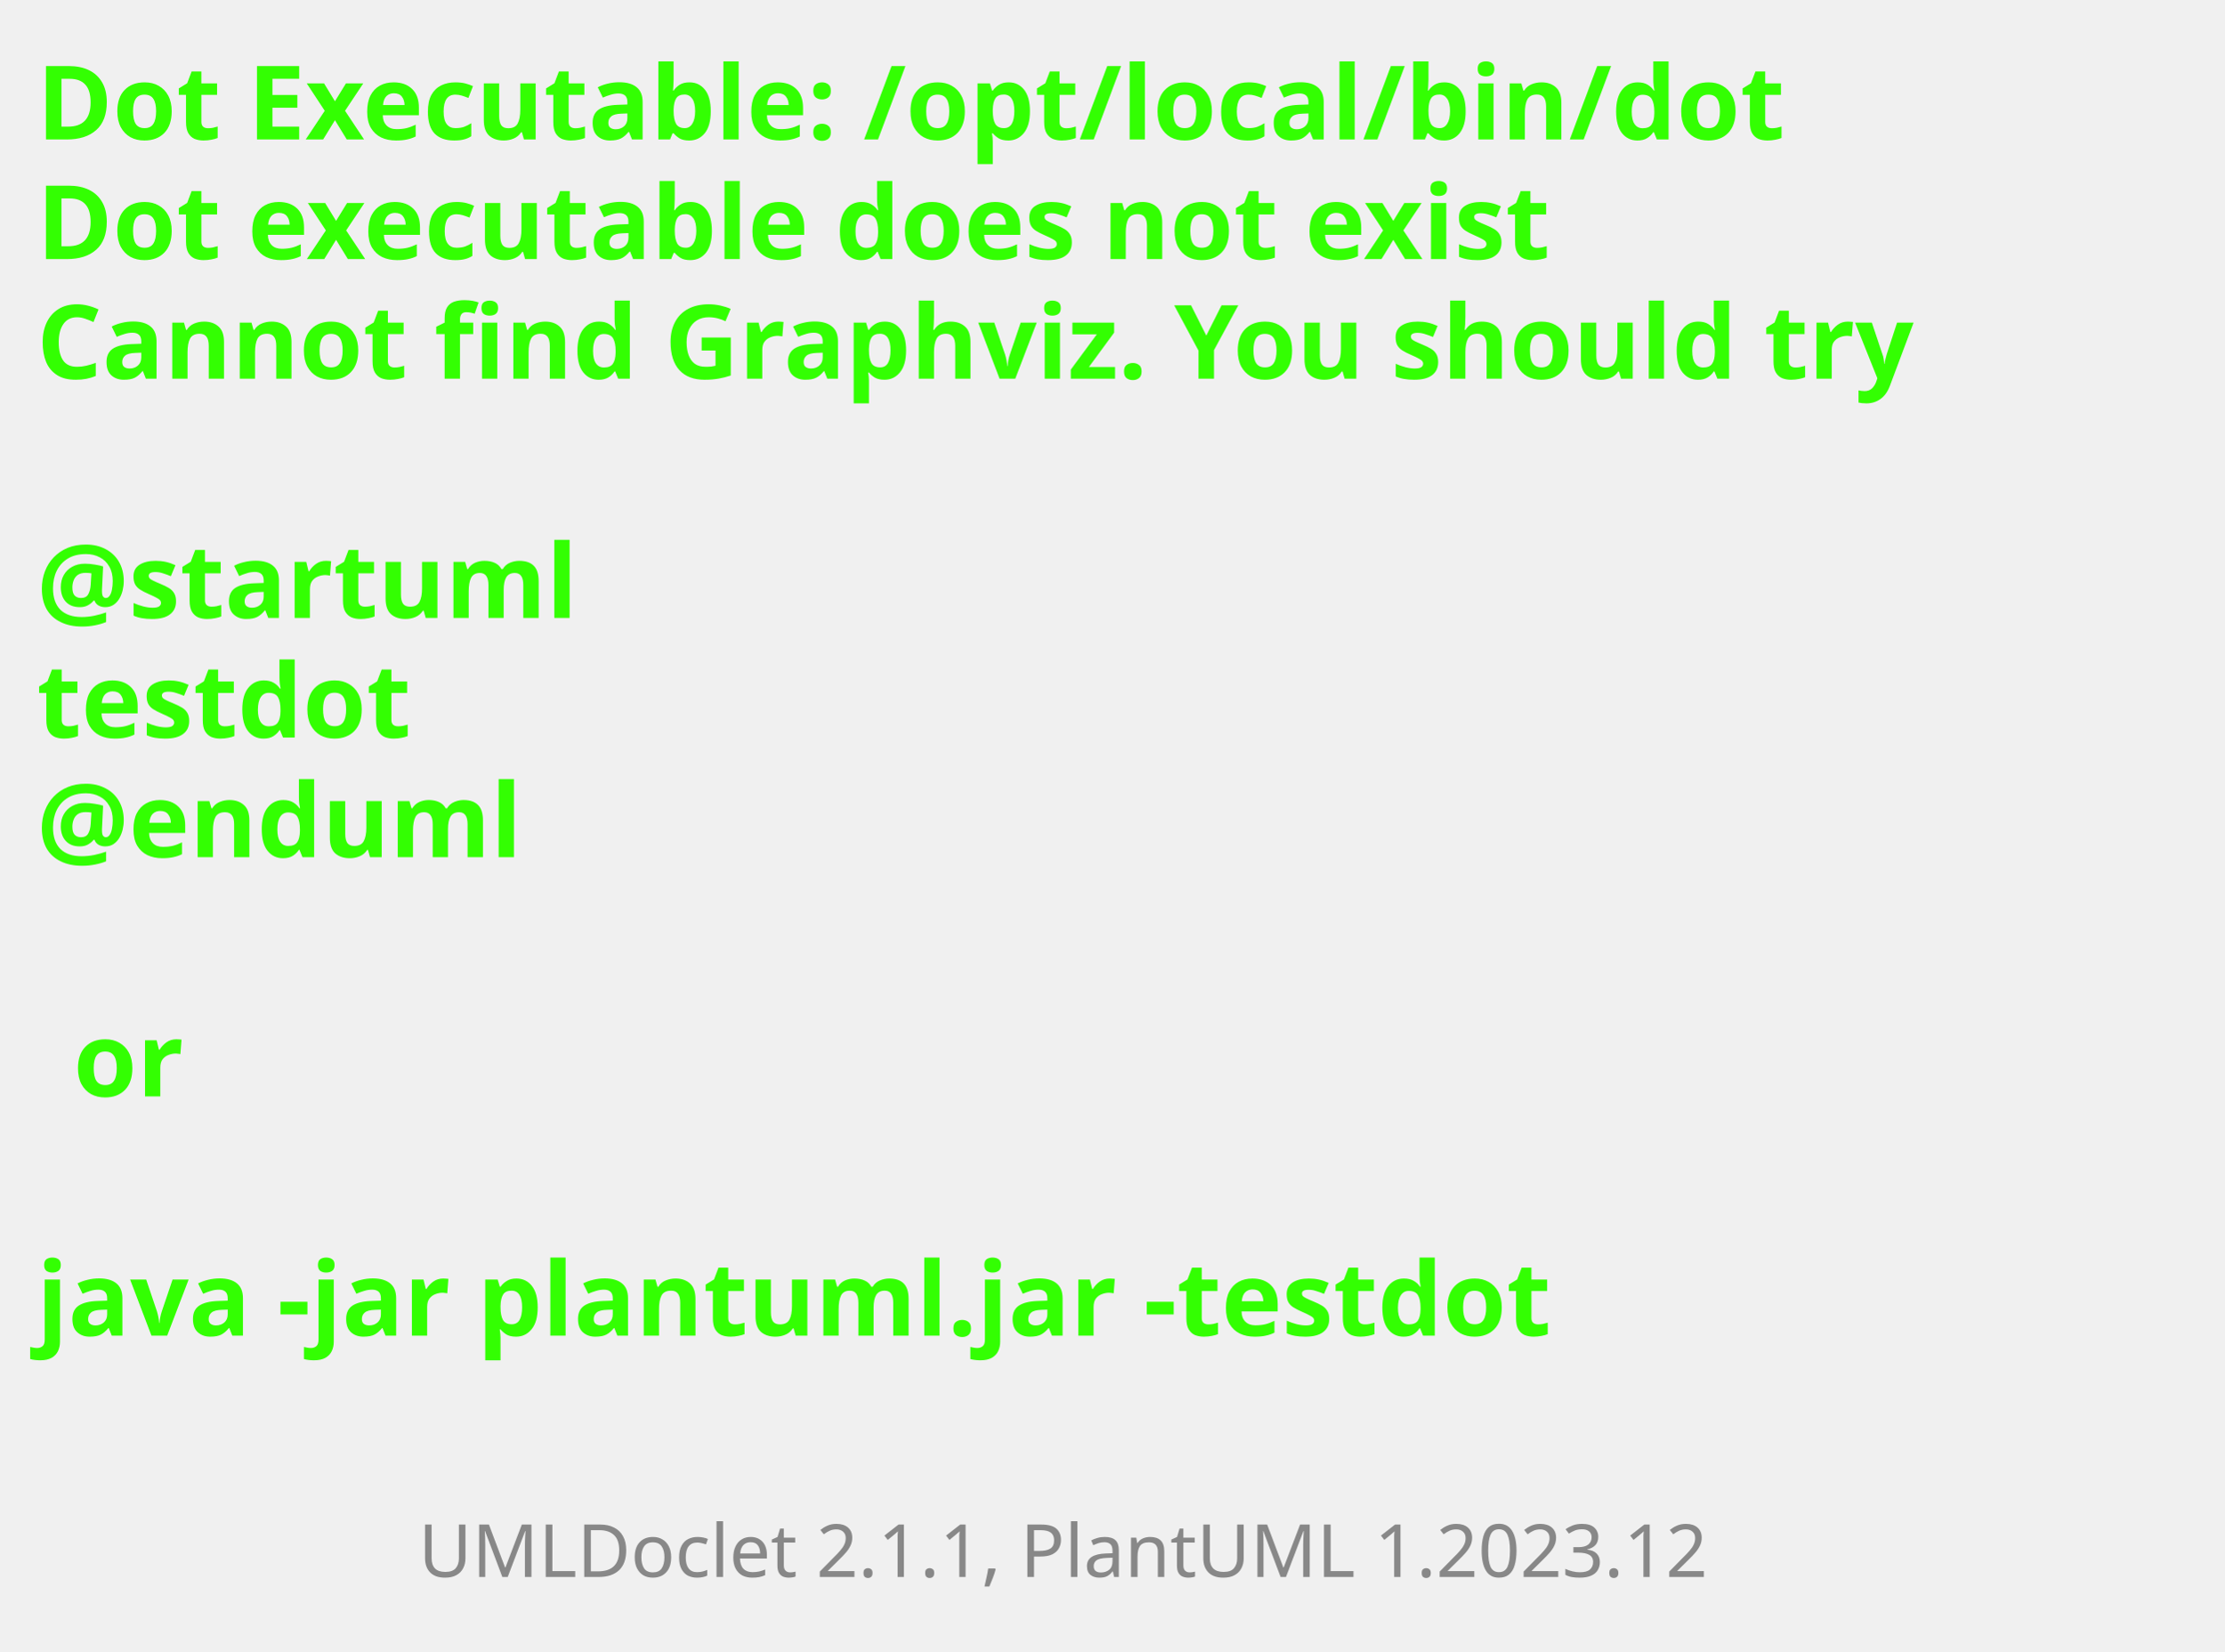
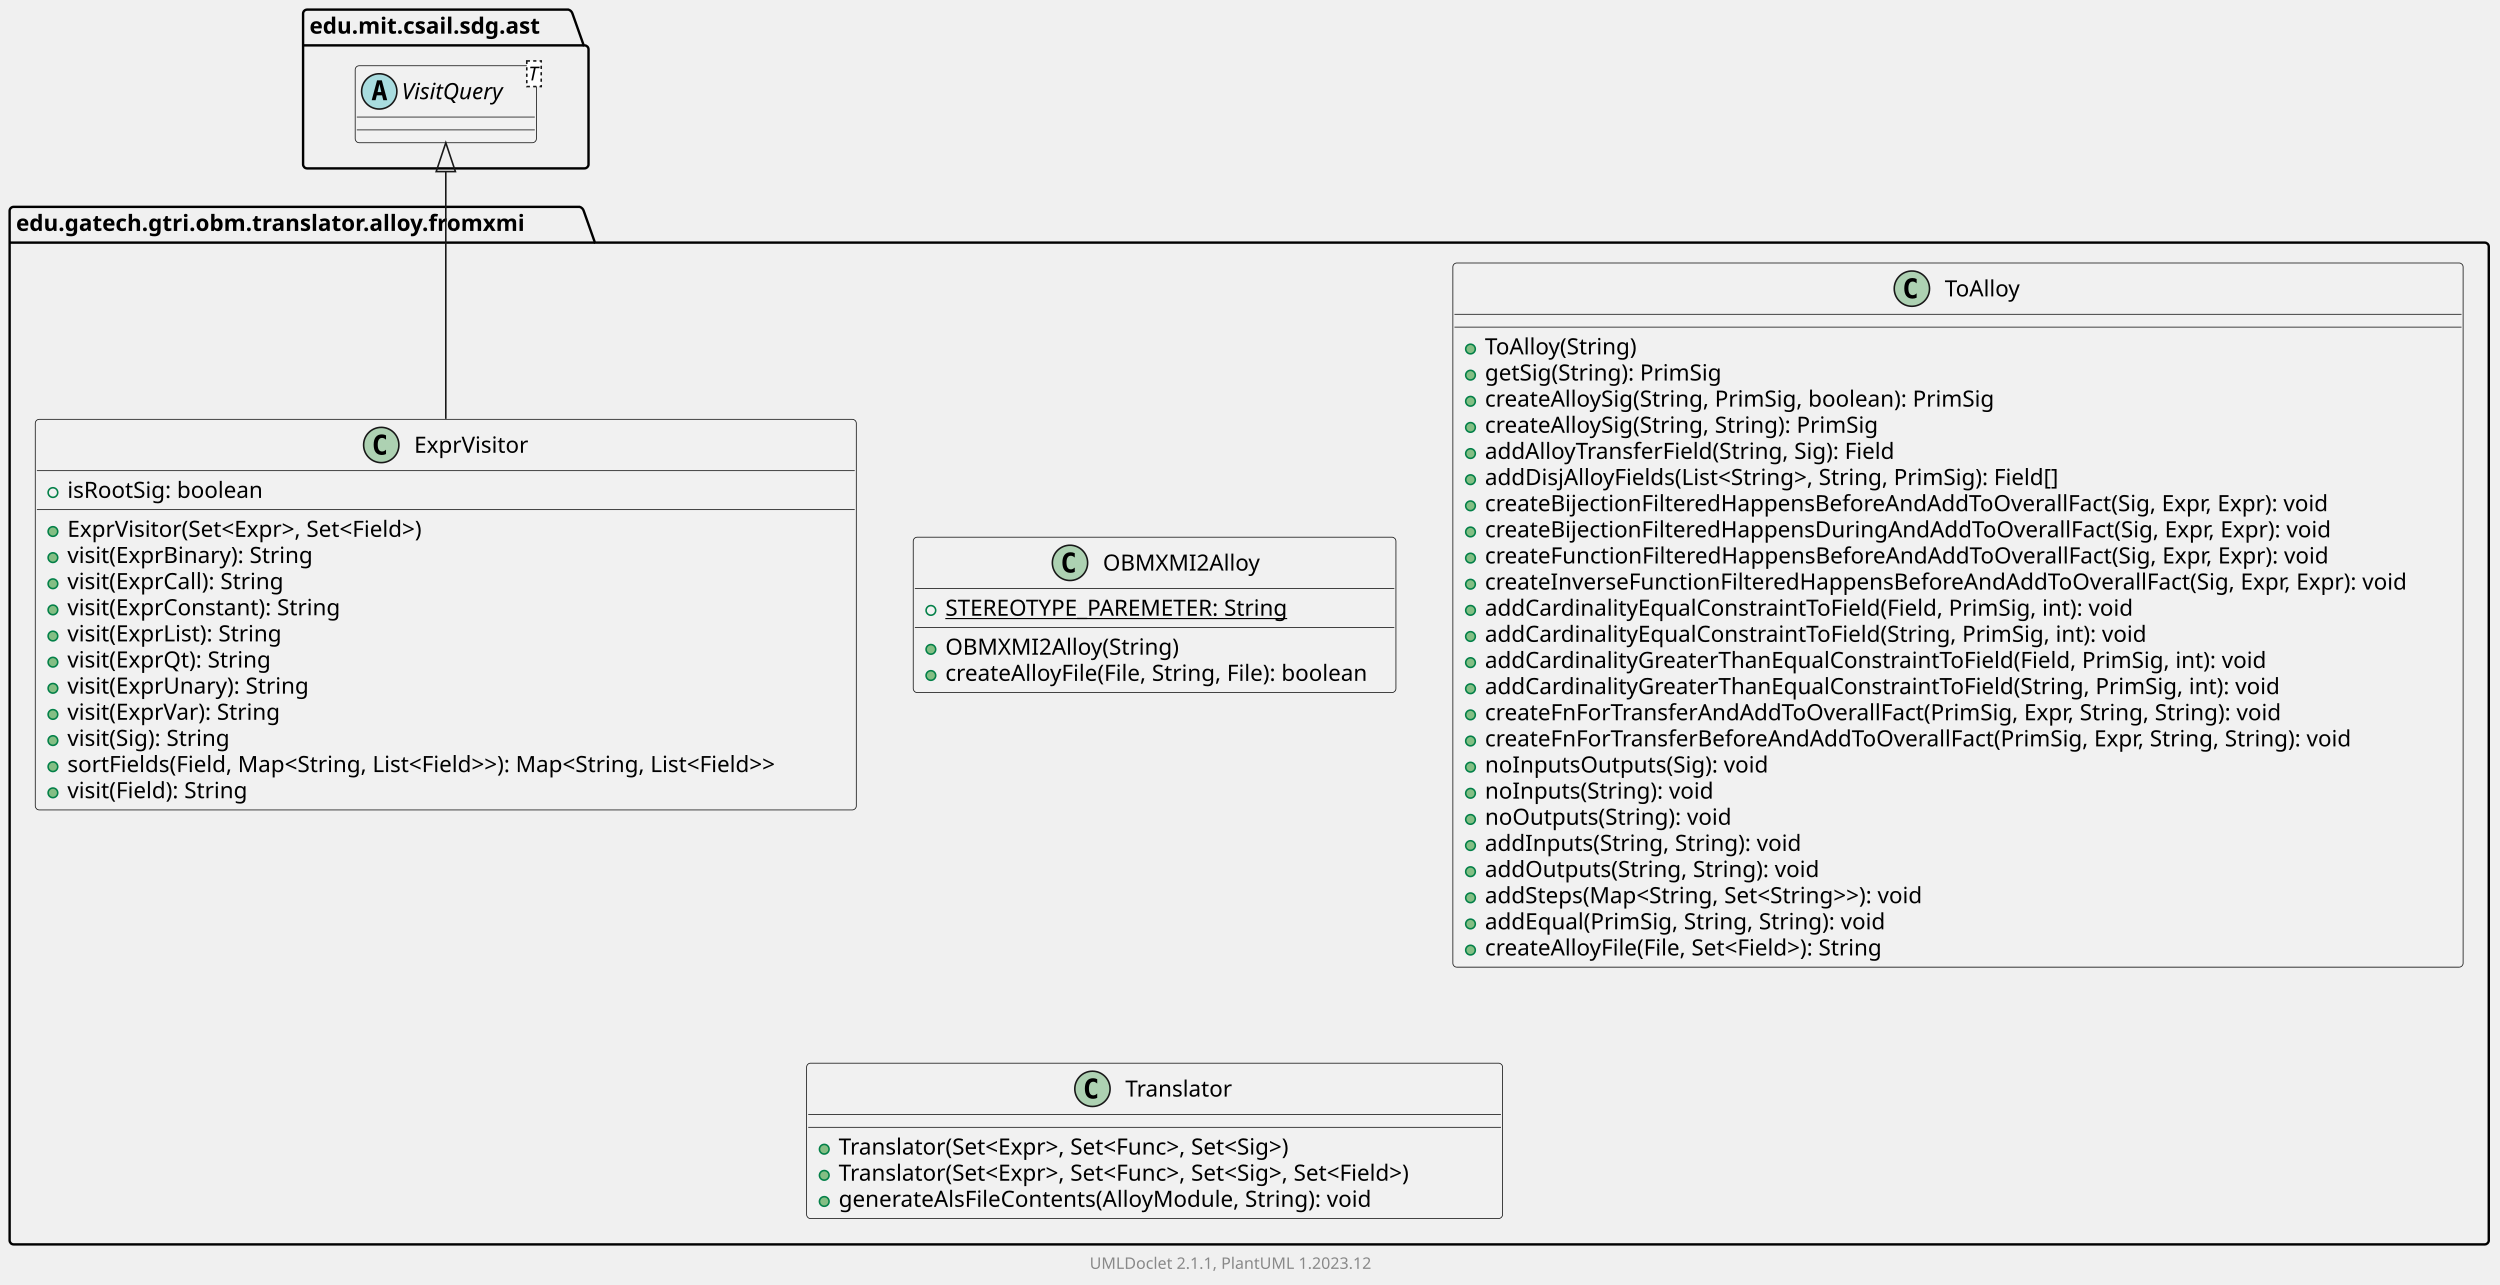
- <svg xmlns="http://www.w3.org/2000/svg" contentStyleType="text/css" height="225px" preserveAspectRatio="none" style="width:303px;height:225px;background:#FFFFFF;" version="1.1" viewBox="0 0 303 225" width="303px" zoomAndPan="magnify">
+ <svg xmlns="http://www.w3.org/2000/svg" xmlns:xlink="http://www.w3.org/1999/xlink" contentStyleType="text/css" height="801px" preserveAspectRatio="none" style="width:1559px;height:801px;background:#FFFFFF;" version="1.1" viewBox="0 0 1559 801" width="1559px" zoomAndPan="magnify">
  <defs />
  <g>
-     <text fill="#33FF02" font-family="sans-serif" font-size="14" font-weight="bold" lengthAdjust="spacing" textLength="261" x="5" y="19">Dot Executable: /opt/local/bin/dot</text>
-     <text fill="#33FF02" font-family="sans-serif" font-size="14" font-weight="bold" lengthAdjust="spacing" textLength="237" x="5" y="35.297">Dot executable does not exist</text>
-     <text fill="#33FF02" font-family="sans-serif" font-size="14" font-weight="bold" lengthAdjust="spacing" textLength="291" x="5" y="51.594">Cannot find Graphviz. You should try</text>
-     <text fill="#33FF02" font-family="sans-serif" font-size="14" font-weight="bold" lengthAdjust="spacing" textLength="5" x="5" y="67.891"> </text>
-     <text fill="#33FF02" font-family="sans-serif" font-size="14" font-weight="bold" lengthAdjust="spacing" textLength="79" x="5" y="84.188">@startuml</text>
-     <text fill="#33FF02" font-family="sans-serif" font-size="14" font-weight="bold" lengthAdjust="spacing" textLength="57" x="5" y="100.484">testdot</text>
-     <text fill="#33FF02" font-family="sans-serif" font-size="14" font-weight="bold" lengthAdjust="spacing" textLength="72" x="5" y="116.781">@enduml</text>
-     <text fill="#33FF02" font-family="sans-serif" font-size="14" font-weight="bold" lengthAdjust="spacing" textLength="5" x="5" y="133.078"> </text>
-     <text fill="#33FF02" font-family="sans-serif" font-size="14" font-weight="bold" lengthAdjust="spacing" textLength="17" x="10" y="149.375">or</text>
-     <text fill="#33FF02" font-family="sans-serif" font-size="14" font-weight="bold" lengthAdjust="spacing" textLength="5" x="5" y="165.672"> </text>
-     <text fill="#33FF02" font-family="sans-serif" font-size="14" font-weight="bold" lengthAdjust="spacing" textLength="227" x="5" y="181.969">java -jar plantuml.jar -testdot</text>
-     <text fill="#33FF02" font-family="sans-serif" font-size="14" font-weight="bold" lengthAdjust="spacing" textLength="5" x="5" y="198.266"> </text>
-     <text fill="#888888" font-family="sans-serif" font-size="10" lengthAdjust="spacing" textLength="186" x="57" y="214.845">UMLDoclet 2.1.1, PlantUML 1.2023.12</text>
+     <g id="cluster_edu.gatech.gtri.obm.translator.alloy.fromxmi">
+       <path d="M8.5,129 L361.5,129 A3.75,3.75 0 0 1 364,131.5 L371,151.297 L1549.5,151.297 A2.5,2.5 0 0 1 1552,153.797 L1552,773.5 A2.5,2.5 0 0 1 1549.5,776 L8.5,776 A2.5,2.5 0 0 1 6,773.5 L6,131.5 A2.5,2.5 0 0 1 8.5,129 " fill="none" style="stroke:#000000;stroke-width:1.5;" />
+       <line style="stroke:#000000;stroke-width:1.5;" x1="6" x2="371" y1="151.297" y2="151.297" />
+       <text fill="#000000" font-family="sans-serif" font-size="14" font-weight="bold" lengthAdjust="spacing" textLength="352" x="10" y="143.995">edu.gatech.gtri.obm.translator.alloy.fromxmi</text>
+     </g>
+     <g id="cluster_edu.mit.csail.sdg.ast">
+       <path d="M191.5,6 L354.5,6 A3.75,3.75 0 0 1 357,8.5 L364,28.297 L364.5,28.297 A2.5,2.5 0 0 1 367,30.797 L367,102.5 A2.5,2.5 0 0 1 364.5,105 L191.5,105 A2.5,2.5 0 0 1 189,102.5 L189,8.5 A2.5,2.5 0 0 1 191.5,6 " fill="none" style="stroke:#000000;stroke-width:1.5;" />
+       <line style="stroke:#000000;stroke-width:1.5;" x1="189" x2="364" y1="28.297" y2="28.297" />
+       <text fill="#000000" font-family="sans-serif" font-size="14" font-weight="bold" lengthAdjust="spacing" textLength="162" x="193" y="20.995">edu.mit.csail.sdg.ast</text>
+     </g>
+     <a href="OBMXMI2Alloy.html" target="_top" title="OBMXMI2Alloy.html" xlink:actuate="onRequest" xlink:href="OBMXMI2Alloy.html" xlink:show="new" xlink:title="OBMXMI2Alloy.html" xlink:type="simple">
+       <g id="elem_OBMXMI2Alloy">
+         <rect codeLine="5" fill="#F1F1F1" height="96.891" id="OBMXMI2Alloy" rx="2.5" ry="2.5" style="stroke:#181818;stroke-width:0.5;" width="301" x="569.5" y="335" />
+         <ellipse cx="667.25" cy="351" fill="#ADD1B2" rx="11" ry="11" style="stroke:#181818;stroke-width:1.0;" />
+         <path d="M670.219,356.641 Q669.641,356.938 669,357.078 Q668.359,357.234 667.656,357.234 Q665.156,357.234 663.828,355.594 Q662.516,353.938 662.516,350.812 Q662.516,347.688 663.828,346.031 Q665.156,344.375 667.656,344.375 Q668.359,344.375 669,344.531 Q669.656,344.688 670.219,344.984 L670.219,347.703 Q669.594,347.125 669,346.859 Q668.406,346.578 667.781,346.578 Q666.438,346.578 665.75,347.656 Q665.062,348.719 665.062,350.812 Q665.062,352.906 665.75,353.984 Q666.438,355.047 667.781,355.047 Q668.406,355.047 669,354.781 Q669.594,354.5 670.219,353.922 L670.219,356.641 Z " fill="#000000" />
+         <text fill="#000000" font-family="sans-serif" font-size="14" lengthAdjust="spacing" textLength="97" x="687.75" y="355.847">OBMXMI2Alloy</text>
+         <line style="stroke:#181818;stroke-width:0.5;" x1="570.5" x2="869.5" y1="367" y2="367" />
+         <ellipse cx="580.5" cy="380.648" fill="none" rx="3" ry="3" style="stroke:#038048;stroke-width:1.0;" />
+         <text fill="#000000" font-family="sans-serif" font-size="14" lengthAdjust="spacing" text-decoration="underline" textLength="235" x="589.5" y="383.995">STEREOTYPE_PAREMETER: String</text>
+         <line style="stroke:#181818;stroke-width:0.5;" x1="570.5" x2="869.5" y1="391.297" y2="391.297" />
+         <ellipse cx="580.5" cy="404.945" fill="#84BE84" rx="3" ry="3" style="stroke:#038048;stroke-width:1.0;" />
+         <text fill="#000000" font-family="sans-serif" font-size="14" lengthAdjust="spacing" textLength="147" x="589.5" y="408.292">OBMXMI2Alloy(String)</text>
+         <ellipse cx="580.5" cy="421.242" fill="#84BE84" rx="3" ry="3" style="stroke:#038048;stroke-width:1.0;" />
+         <text fill="#000000" font-family="sans-serif" font-size="14" lengthAdjust="spacing" textLength="275" x="589.5" y="424.589">createAlloyFile(File, String, File): boolean</text>
+       </g>
+     </a>
+     <a href="ToAlloy.html" target="_top" title="ToAlloy.html" xlink:actuate="onRequest" xlink:href="ToAlloy.html" xlink:show="new" xlink:title="ToAlloy.html" xlink:type="simple">
+       <g id="elem_ToAlloy">
+         <rect codeLine="11" fill="#F1F1F1" height="439.125" id="ToAlloy" rx="2.5" ry="2.5" style="stroke:#181818;stroke-width:0.5;" width="630" x="906" y="164" />
+         <ellipse cx="1192.25" cy="180" fill="#ADD1B2" rx="11" ry="11" style="stroke:#181818;stroke-width:1.0;" />
+         <path d="M1195.219,185.641 Q1194.641,185.938 1194,186.078 Q1193.359,186.234 1192.656,186.234 Q1190.156,186.234 1188.828,184.594 Q1187.516,182.938 1187.516,179.812 Q1187.516,176.688 1188.828,175.031 Q1190.156,173.375 1192.656,173.375 Q1193.359,173.375 1194,173.531 Q1194.656,173.688 1195.219,173.984 L1195.219,176.703 Q1194.594,176.125 1194,175.859 Q1193.406,175.578 1192.781,175.578 Q1191.438,175.578 1190.75,176.656 Q1190.062,177.719 1190.062,179.812 Q1190.062,181.906 1190.75,182.984 Q1191.438,184.047 1192.781,184.047 Q1193.406,184.047 1194,183.781 Q1194.594,183.5 1195.219,182.922 L1195.219,185.641 Z " fill="#000000" />
+         <text fill="#000000" font-family="sans-serif" font-size="14" lengthAdjust="spacing" textLength="49" x="1212.75" y="184.847">ToAlloy</text>
+         <line style="stroke:#181818;stroke-width:0.5;" x1="907" x2="1535" y1="196" y2="196" />
+         <line style="stroke:#181818;stroke-width:0.5;" x1="907" x2="1535" y1="204" y2="204" />
+         <ellipse cx="917" cy="217.648" fill="#84BE84" rx="3" ry="3" style="stroke:#038048;stroke-width:1.0;" />
+         <text fill="#000000" font-family="sans-serif" font-size="14" lengthAdjust="spacing" textLength="99" x="926" y="220.995">ToAlloy(String)</text>
+         <ellipse cx="917" cy="233.945" fill="#84BE84" rx="3" ry="3" style="stroke:#038048;stroke-width:1.0;" />
+         <text fill="#000000" font-family="sans-serif" font-size="14" lengthAdjust="spacing" textLength="154" x="926" y="237.292">getSig(String): PrimSig</text>
+         <ellipse cx="917" cy="250.242" fill="#84BE84" rx="3" ry="3" style="stroke:#038048;stroke-width:1.0;" />
+         <text fill="#000000" font-family="sans-serif" font-size="14" lengthAdjust="spacing" textLength="329" x="926" y="253.589">createAlloySig(String, PrimSig, boolean): PrimSig</text>
+         <ellipse cx="917" cy="266.539" fill="#84BE84" rx="3" ry="3" style="stroke:#038048;stroke-width:1.0;" />
+         <text fill="#000000" font-family="sans-serif" font-size="14" lengthAdjust="spacing" textLength="254" x="926" y="269.886">createAlloySig(String, String): PrimSig</text>
+         <ellipse cx="917" cy="282.836" fill="#84BE84" rx="3" ry="3" style="stroke:#038048;stroke-width:1.0;" />
+         <text fill="#000000" font-family="sans-serif" font-size="14" lengthAdjust="spacing" textLength="266" x="926" y="286.183">addAlloyTransferField(String, Sig): Field</text>
+         <ellipse cx="917" cy="299.133" fill="#84BE84" rx="3" ry="3" style="stroke:#038048;stroke-width:1.0;" />
+         <text fill="#000000" font-family="sans-serif" font-size="14" lengthAdjust="spacing" textLength="377" x="926" y="302.479">addDisjAlloyFields(List&lt;String&gt;, String, PrimSig): Field[]</text>
+         <ellipse cx="917" cy="315.43" fill="#84BE84" rx="3" ry="3" style="stroke:#038048;stroke-width:1.0;" />
+         <text fill="#000000" font-family="sans-serif" font-size="14" lengthAdjust="spacing" textLength="553" x="926" y="318.776">createBijectionFilteredHappensBeforeAndAddToOverallFact(Sig, Expr, Expr): void</text>
+         <ellipse cx="917" cy="331.727" fill="#84BE84" rx="3" ry="3" style="stroke:#038048;stroke-width:1.0;" />
+         <text fill="#000000" font-family="sans-serif" font-size="14" lengthAdjust="spacing" textLength="553" x="926" y="335.073">createBijectionFilteredHappensDuringAndAddToOverallFact(Sig, Expr, Expr): void</text>
+         <ellipse cx="917" cy="348.023" fill="#84BE84" rx="3" ry="3" style="stroke:#038048;stroke-width:1.0;" />
+         <text fill="#000000" font-family="sans-serif" font-size="14" lengthAdjust="spacing" textLength="554" x="926" y="351.37">createFunctionFilteredHappensBeforeAndAddToOverallFact(Sig, Expr, Expr): void</text>
+         <ellipse cx="917" cy="364.32" fill="#84BE84" rx="3" ry="3" style="stroke:#038048;stroke-width:1.0;" />
+         <text fill="#000000" font-family="sans-serif" font-size="14" lengthAdjust="spacing" textLength="604" x="926" y="367.667">createInverseFunctionFilteredHappensBeforeAndAddToOverallFact(Sig, Expr, Expr): void</text>
+         <ellipse cx="917" cy="380.617" fill="#84BE84" rx="3" ry="3" style="stroke:#038048;stroke-width:1.0;" />
+         <text fill="#000000" font-family="sans-serif" font-size="14" lengthAdjust="spacing" textLength="418" x="926" y="383.964">addCardinalityEqualConstraintToField(Field, PrimSig, int): void</text>
+         <ellipse cx="917" cy="396.914" fill="#84BE84" rx="3" ry="3" style="stroke:#038048;stroke-width:1.0;" />
+         <text fill="#000000" font-family="sans-serif" font-size="14" lengthAdjust="spacing" textLength="426" x="926" y="400.261">addCardinalityEqualConstraintToField(String, PrimSig, int): void</text>
+         <ellipse cx="917" cy="413.211" fill="#84BE84" rx="3" ry="3" style="stroke:#038048;stroke-width:1.0;" />
+         <text fill="#000000" font-family="sans-serif" font-size="14" lengthAdjust="spacing" textLength="505" x="926" y="416.558">addCardinalityGreaterThanEqualConstraintToField(Field, PrimSig, int): void</text>
+         <ellipse cx="917" cy="429.508" fill="#84BE84" rx="3" ry="3" style="stroke:#038048;stroke-width:1.0;" />
+         <text fill="#000000" font-family="sans-serif" font-size="14" lengthAdjust="spacing" textLength="513" x="926" y="432.854">addCardinalityGreaterThanEqualConstraintToField(String, PrimSig, int): void</text>
+         <ellipse cx="917" cy="445.805" fill="#84BE84" rx="3" ry="3" style="stroke:#038048;stroke-width:1.0;" />
+         <text fill="#000000" font-family="sans-serif" font-size="14" lengthAdjust="spacing" textLength="519" x="926" y="449.151">createFnForTransferAndAddToOverallFact(PrimSig, Expr, String, String): void</text>
+         <ellipse cx="917" cy="462.102" fill="#84BE84" rx="3" ry="3" style="stroke:#038048;stroke-width:1.0;" />
+         <text fill="#000000" font-family="sans-serif" font-size="14" lengthAdjust="spacing" textLength="565" x="926" y="465.448">createFnForTransferBeforeAndAddToOverallFact(PrimSig, Expr, String, String): void</text>
+         <ellipse cx="917" cy="478.398" fill="#84BE84" rx="3" ry="3" style="stroke:#038048;stroke-width:1.0;" />
+         <text fill="#000000" font-family="sans-serif" font-size="14" lengthAdjust="spacing" textLength="185" x="926" y="481.745">noInputsOutputs(Sig): void</text>
+         <ellipse cx="917" cy="494.695" fill="#84BE84" rx="3" ry="3" style="stroke:#038048;stroke-width:1.0;" />
+         <text fill="#000000" font-family="sans-serif" font-size="14" lengthAdjust="spacing" textLength="148" x="926" y="498.042">noInputs(String): void</text>
+         <ellipse cx="917" cy="510.992" fill="#84BE84" rx="3" ry="3" style="stroke:#038048;stroke-width:1.0;" />
+         <text fill="#000000" font-family="sans-serif" font-size="14" lengthAdjust="spacing" textLength="161" x="926" y="514.339">noOutputs(String): void</text>
+         <ellipse cx="917" cy="527.289" fill="#84BE84" rx="3" ry="3" style="stroke:#038048;stroke-width:1.0;" />
+         <text fill="#000000" font-family="sans-serif" font-size="14" lengthAdjust="spacing" textLength="204" x="926" y="530.636">addInputs(String, String): void</text>
+         <ellipse cx="917" cy="543.586" fill="#84BE84" rx="3" ry="3" style="stroke:#038048;stroke-width:1.0;" />
+         <text fill="#000000" font-family="sans-serif" font-size="14" lengthAdjust="spacing" textLength="217" x="926" y="546.933">addOutputs(String, String): void</text>
+         <ellipse cx="917" cy="559.883" fill="#84BE84" rx="3" ry="3" style="stroke:#038048;stroke-width:1.0;" />
+         <text fill="#000000" font-family="sans-serif" font-size="14" lengthAdjust="spacing" textLength="301" x="926" y="563.23">addSteps(Map&lt;String, Set&lt;String&gt;&gt;): void</text>
+         <ellipse cx="917" cy="576.18" fill="#84BE84" rx="3" ry="3" style="stroke:#038048;stroke-width:1.0;" />
+         <text fill="#000000" font-family="sans-serif" font-size="14" lengthAdjust="spacing" textLength="258" x="926" y="579.526">addEqual(PrimSig, String, String): void</text>
+         <ellipse cx="917" cy="592.477" fill="#84BE84" rx="3" ry="3" style="stroke:#038048;stroke-width:1.0;" />
+         <text fill="#000000" font-family="sans-serif" font-size="14" lengthAdjust="spacing" textLength="267" x="926" y="595.823">createAlloyFile(File, Set&lt;Field&gt;): String</text>
+       </g>
+     </a>
+     <a href="ExprVisitor.html" target="_top" title="ExprVisitor.html" xlink:actuate="onRequest" xlink:href="ExprVisitor.html" xlink:show="new" xlink:title="ExprVisitor.html" xlink:type="simple">
+       <g id="elem_ExprVisitor">
+         <rect codeLine="38" fill="#F1F1F1" height="243.562" id="ExprVisitor" rx="2.5" ry="2.5" style="stroke:#181818;stroke-width:0.5;" width="512" x="22" y="261.5" />
+         <ellipse cx="237.75" cy="277.5" fill="#ADD1B2" rx="11" ry="11" style="stroke:#181818;stroke-width:1.0;" />
+         <path d="M240.719,283.141 Q240.141,283.438 239.5,283.578 Q238.859,283.734 238.156,283.734 Q235.656,283.734 234.328,282.094 Q233.016,280.438 233.016,277.312 Q233.016,274.188 234.328,272.531 Q235.656,270.875 238.156,270.875 Q238.859,270.875 239.5,271.031 Q240.156,271.188 240.719,271.484 L240.719,274.203 Q240.094,273.625 239.5,273.359 Q238.906,273.078 238.281,273.078 Q236.938,273.078 236.25,274.156 Q235.562,275.219 235.562,277.312 Q235.562,279.406 236.25,280.484 Q236.938,281.547 238.281,281.547 Q238.906,281.547 239.5,281.281 Q240.094,281 240.719,280.422 L240.719,283.141 Z " fill="#000000" />
+         <text fill="#000000" font-family="sans-serif" font-size="14" lengthAdjust="spacing" textLength="72" x="258.25" y="282.347">ExprVisitor</text>
+         <line style="stroke:#181818;stroke-width:0.5;" x1="23" x2="533" y1="293.5" y2="293.5" />
+         <ellipse cx="33" cy="307.148" fill="none" rx="3" ry="3" style="stroke:#038048;stroke-width:1.0;" />
+         <text fill="#000000" font-family="sans-serif" font-size="14" lengthAdjust="spacing" textLength="130" x="42" y="310.495">isRootSig: boolean</text>
+         <line style="stroke:#181818;stroke-width:0.5;" x1="23" x2="533" y1="317.797" y2="317.797" />
+         <ellipse cx="33" cy="331.445" fill="#84BE84" rx="3" ry="3" style="stroke:#038048;stroke-width:1.0;" />
+         <text fill="#000000" font-family="sans-serif" font-size="14" lengthAdjust="spacing" textLength="246" x="42" y="334.792">ExprVisitor(Set&lt;Expr&gt;, Set&lt;Field&gt;)</text>
+         <ellipse cx="33" cy="347.742" fill="#84BE84" rx="3" ry="3" style="stroke:#038048;stroke-width:1.0;" />
+         <text fill="#000000" font-family="sans-serif" font-size="14" lengthAdjust="spacing" textLength="157" x="42" y="351.089">visit(ExprBinary): String</text>
+         <ellipse cx="33" cy="364.039" fill="#84BE84" rx="3" ry="3" style="stroke:#038048;stroke-width:1.0;" />
+         <text fill="#000000" font-family="sans-serif" font-size="14" lengthAdjust="spacing" textLength="139" x="42" y="367.386">visit(ExprCall): String</text>
+         <ellipse cx="33" cy="380.336" fill="#84BE84" rx="3" ry="3" style="stroke:#038048;stroke-width:1.0;" />
+         <text fill="#000000" font-family="sans-serif" font-size="14" lengthAdjust="spacing" textLength="178" x="42" y="383.683">visit(ExprConstant): String</text>
+         <ellipse cx="33" cy="396.633" fill="#84BE84" rx="3" ry="3" style="stroke:#038048;stroke-width:1.0;" />
+         <text fill="#000000" font-family="sans-serif" font-size="14" lengthAdjust="spacing" textLength="138" x="42" y="399.979">visit(ExprList): String</text>
+         <ellipse cx="33" cy="412.93" fill="#84BE84" rx="3" ry="3" style="stroke:#038048;stroke-width:1.0;" />
+         <text fill="#000000" font-family="sans-serif" font-size="14" lengthAdjust="spacing" textLength="131" x="42" y="416.276">visit(ExprQt): String</text>
+         <ellipse cx="33" cy="429.227" fill="#84BE84" rx="3" ry="3" style="stroke:#038048;stroke-width:1.0;" />
+         <text fill="#000000" font-family="sans-serif" font-size="14" lengthAdjust="spacing" textLength="154" x="42" y="432.573">visit(ExprUnary): String</text>
+         <ellipse cx="33" cy="445.523" fill="#84BE84" rx="3" ry="3" style="stroke:#038048;stroke-width:1.0;" />
+         <text fill="#000000" font-family="sans-serif" font-size="14" lengthAdjust="spacing" textLength="137" x="42" y="448.87">visit(ExprVar): String</text>
+         <ellipse cx="33" cy="461.82" fill="#84BE84" rx="3" ry="3" style="stroke:#038048;stroke-width:1.0;" />
+         <text fill="#000000" font-family="sans-serif" font-size="14" lengthAdjust="spacing" textLength="106" x="42" y="465.167">visit(Sig): String</text>
+         <ellipse cx="33" cy="478.117" fill="#84BE84" rx="3" ry="3" style="stroke:#038048;stroke-width:1.0;" />
+         <text fill="#000000" font-family="sans-serif" font-size="14" lengthAdjust="spacing" textLength="486" x="42" y="481.464">sortFields(Field, Map&lt;String, List&lt;Field&gt;&gt;): Map&lt;String, List&lt;Field&gt;&gt;</text>
+         <ellipse cx="33" cy="494.414" fill="#84BE84" rx="3" ry="3" style="stroke:#038048;stroke-width:1.0;" />
+         <text fill="#000000" font-family="sans-serif" font-size="14" lengthAdjust="spacing" textLength="117" x="42" y="497.761">visit(Field): String</text>
+       </g>
+     </a>
+     <a href="Translator.html" target="_top" title="Translator.html" xlink:actuate="onRequest" xlink:href="Translator.html" xlink:show="new" xlink:title="Translator.html" xlink:type="simple">
+       <g id="elem_Translator">
+         <rect codeLine="53" fill="#F1F1F1" height="96.891" id="Translator" rx="2.5" ry="2.5" style="stroke:#181818;stroke-width:0.5;" width="434" x="503" y="663" />
+         <ellipse cx="681.25" cy="679" fill="#ADD1B2" rx="11" ry="11" style="stroke:#181818;stroke-width:1.0;" />
+         <path d="M684.219,684.641 Q683.641,684.938 683,685.078 Q682.359,685.234 681.656,685.234 Q679.156,685.234 677.828,683.594 Q676.516,681.938 676.516,678.812 Q676.516,675.688 677.828,674.031 Q679.156,672.375 681.656,672.375 Q682.359,672.375 683,672.531 Q683.656,672.688 684.219,672.984 L684.219,675.703 Q683.594,675.125 683,674.859 Q682.406,674.578 681.781,674.578 Q680.438,674.578 679.75,675.656 Q679.062,676.719 679.062,678.812 Q679.062,680.906 679.75,681.984 Q680.438,683.047 681.781,683.047 Q682.406,683.047 683,682.781 Q683.594,682.5 684.219,681.922 L684.219,684.641 Z " fill="#000000" />
+         <text fill="#000000" font-family="sans-serif" font-size="14" lengthAdjust="spacing" textLength="69" x="701.75" y="683.847">Translator</text>
+         <line style="stroke:#181818;stroke-width:0.5;" x1="504" x2="936" y1="695" y2="695" />
+         <line style="stroke:#181818;stroke-width:0.5;" x1="504" x2="936" y1="703" y2="703" />
+         <ellipse cx="514" cy="716.648" fill="#84BE84" rx="3" ry="3" style="stroke:#038048;stroke-width:1.0;" />
+         <text fill="#000000" font-family="sans-serif" font-size="14" lengthAdjust="spacing" textLength="321" x="523" y="719.995">Translator(Set&lt;Expr&gt;, Set&lt;Func&gt;, Set&lt;Sig&gt;)</text>
+         <ellipse cx="514" cy="732.945" fill="#84BE84" rx="3" ry="3" style="stroke:#038048;stroke-width:1.0;" />
+         <text fill="#000000" font-family="sans-serif" font-size="14" lengthAdjust="spacing" textLength="408" x="523" y="736.292">Translator(Set&lt;Expr&gt;, Set&lt;Func&gt;, Set&lt;Sig&gt;, Set&lt;Field&gt;)</text>
+         <ellipse cx="514" cy="749.242" fill="#84BE84" rx="3" ry="3" style="stroke:#038048;stroke-width:1.0;" />
+         <text fill="#000000" font-family="sans-serif" font-size="14" lengthAdjust="spacing" textLength="347" x="523" y="752.589">generateAlsFileContents(AlloyModule, String): void</text>
+       </g>
+     </a>
+     <g id="elem_VisitQuery">
+       <rect codeLine="62" fill="#F1F1F1" height="48" id="VisitQuery" rx="2.5" ry="2.5" style="stroke:#181818;stroke-width:0.5;" width="113" x="221.5" y="41" />
+       <ellipse cx="236.5" cy="57" fill="#A9DCDF" rx="11" ry="11" style="stroke:#181818;stroke-width:1.0;" />
+       <path d="M236.609,52.344 L235.453,57.422 L237.781,57.422 L236.609,52.344 Z M235.125,50.109 L238.109,50.109 L241.469,62.5 L239.016,62.5 L238.25,59.438 L234.969,59.438 L234.219,62.5 L231.781,62.5 L235.125,50.109 Z " fill="#000000" />
+       <text fill="#000000" font-family="sans-serif" font-size="14" font-style="italic" lengthAdjust="spacing" textLength="70" x="250.5" y="61.847">VisitQuery</text>
+       <rect fill="#FFFFFF" height="15.969" style="stroke:#181818;stroke-width:1.0;stroke-dasharray:2.0,2.0;" width="9" x="328.5" y="38" />
+       <text fill="#000000" font-family="sans-serif" font-size="12" font-style="italic" lengthAdjust="spacing" textLength="7" x="329.5" y="50.139">T</text>
+       <line style="stroke:#181818;stroke-width:0.5;" x1="222.5" x2="333.5" y1="73" y2="73" />
+       <line style="stroke:#181818;stroke-width:0.5;" x1="222.5" x2="333.5" y1="81" y2="81" />
+     </g>
+     <g id="link_VisitQuery_ExprVisitor">
+       <path codeLine="65" d="M278,107.02 C278,143.08 278,197.37 278,261.19 " fill="none" id="VisitQuery-backto-ExprVisitor" style="stroke:#181818;stroke-width:1.0;" />
+       <polygon fill="none" points="278,89.02,272,107.02,284,107.02,278,89.02" style="stroke:#181818;stroke-width:1.0;" />
+     </g>
+     <text fill="#888888" font-family="sans-serif" font-size="10" lengthAdjust="spacing" textLength="186" x="679.5" y="791.282">UMLDoclet 2.1.1, PlantUML 1.2023.12</text>
  </g>
</svg>
